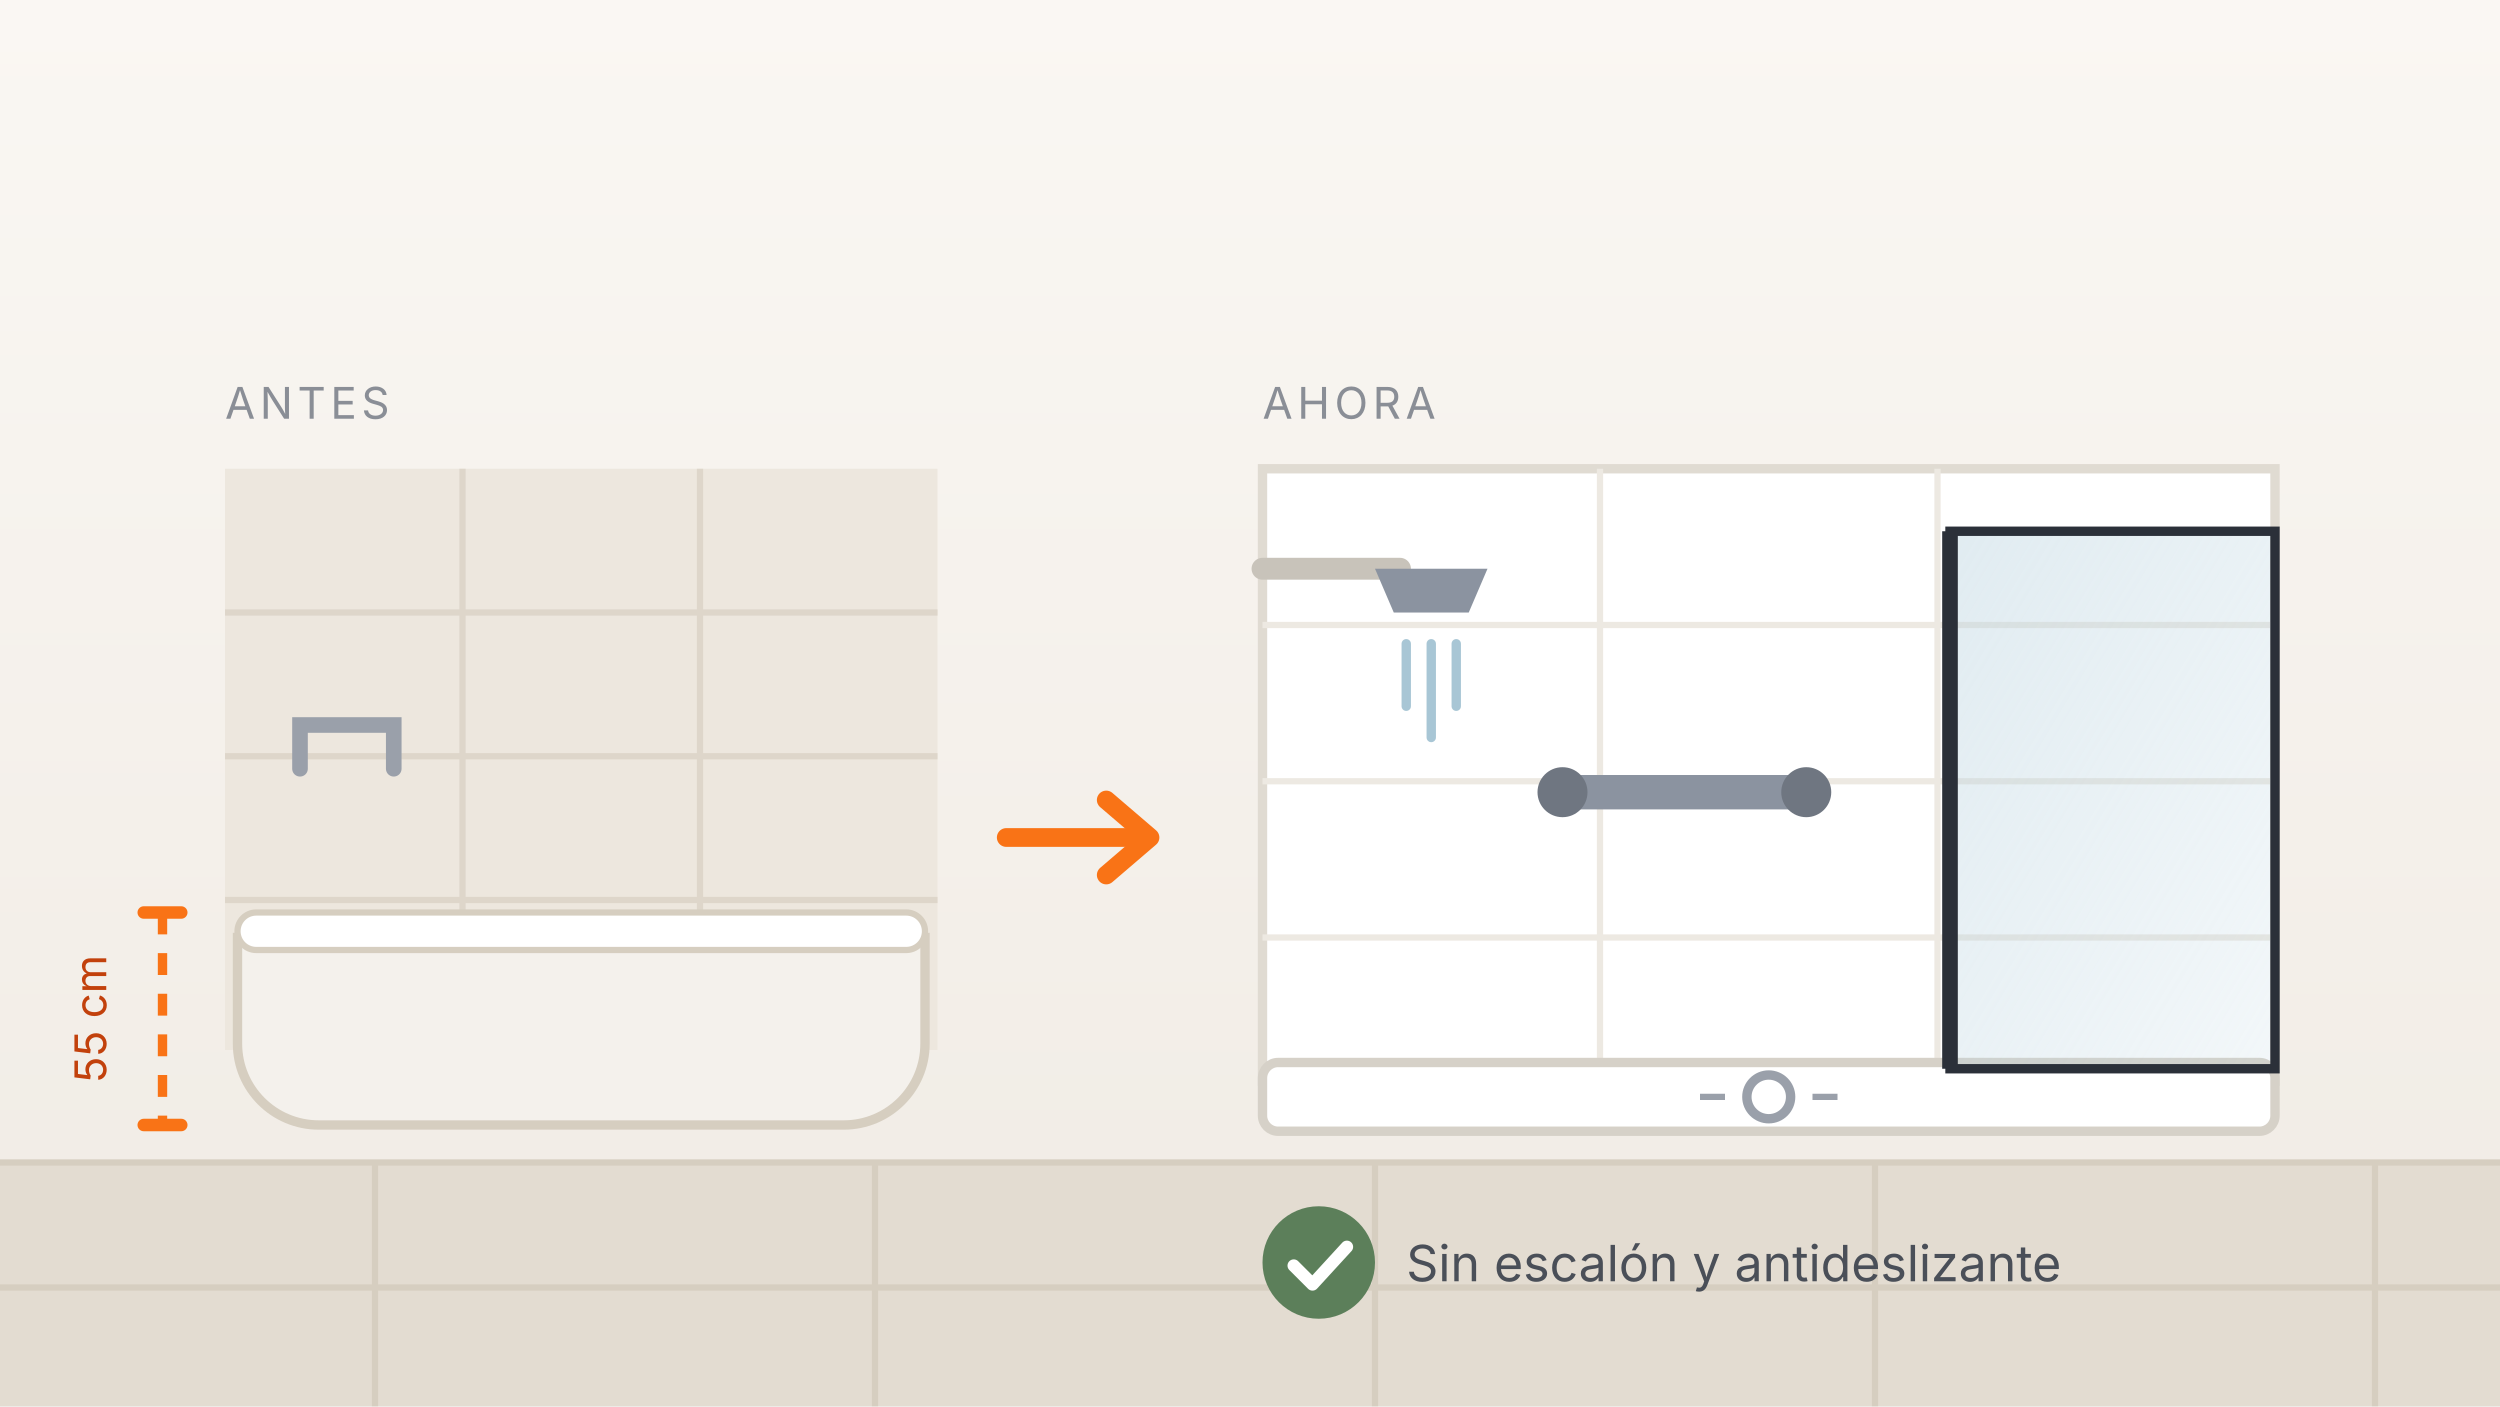
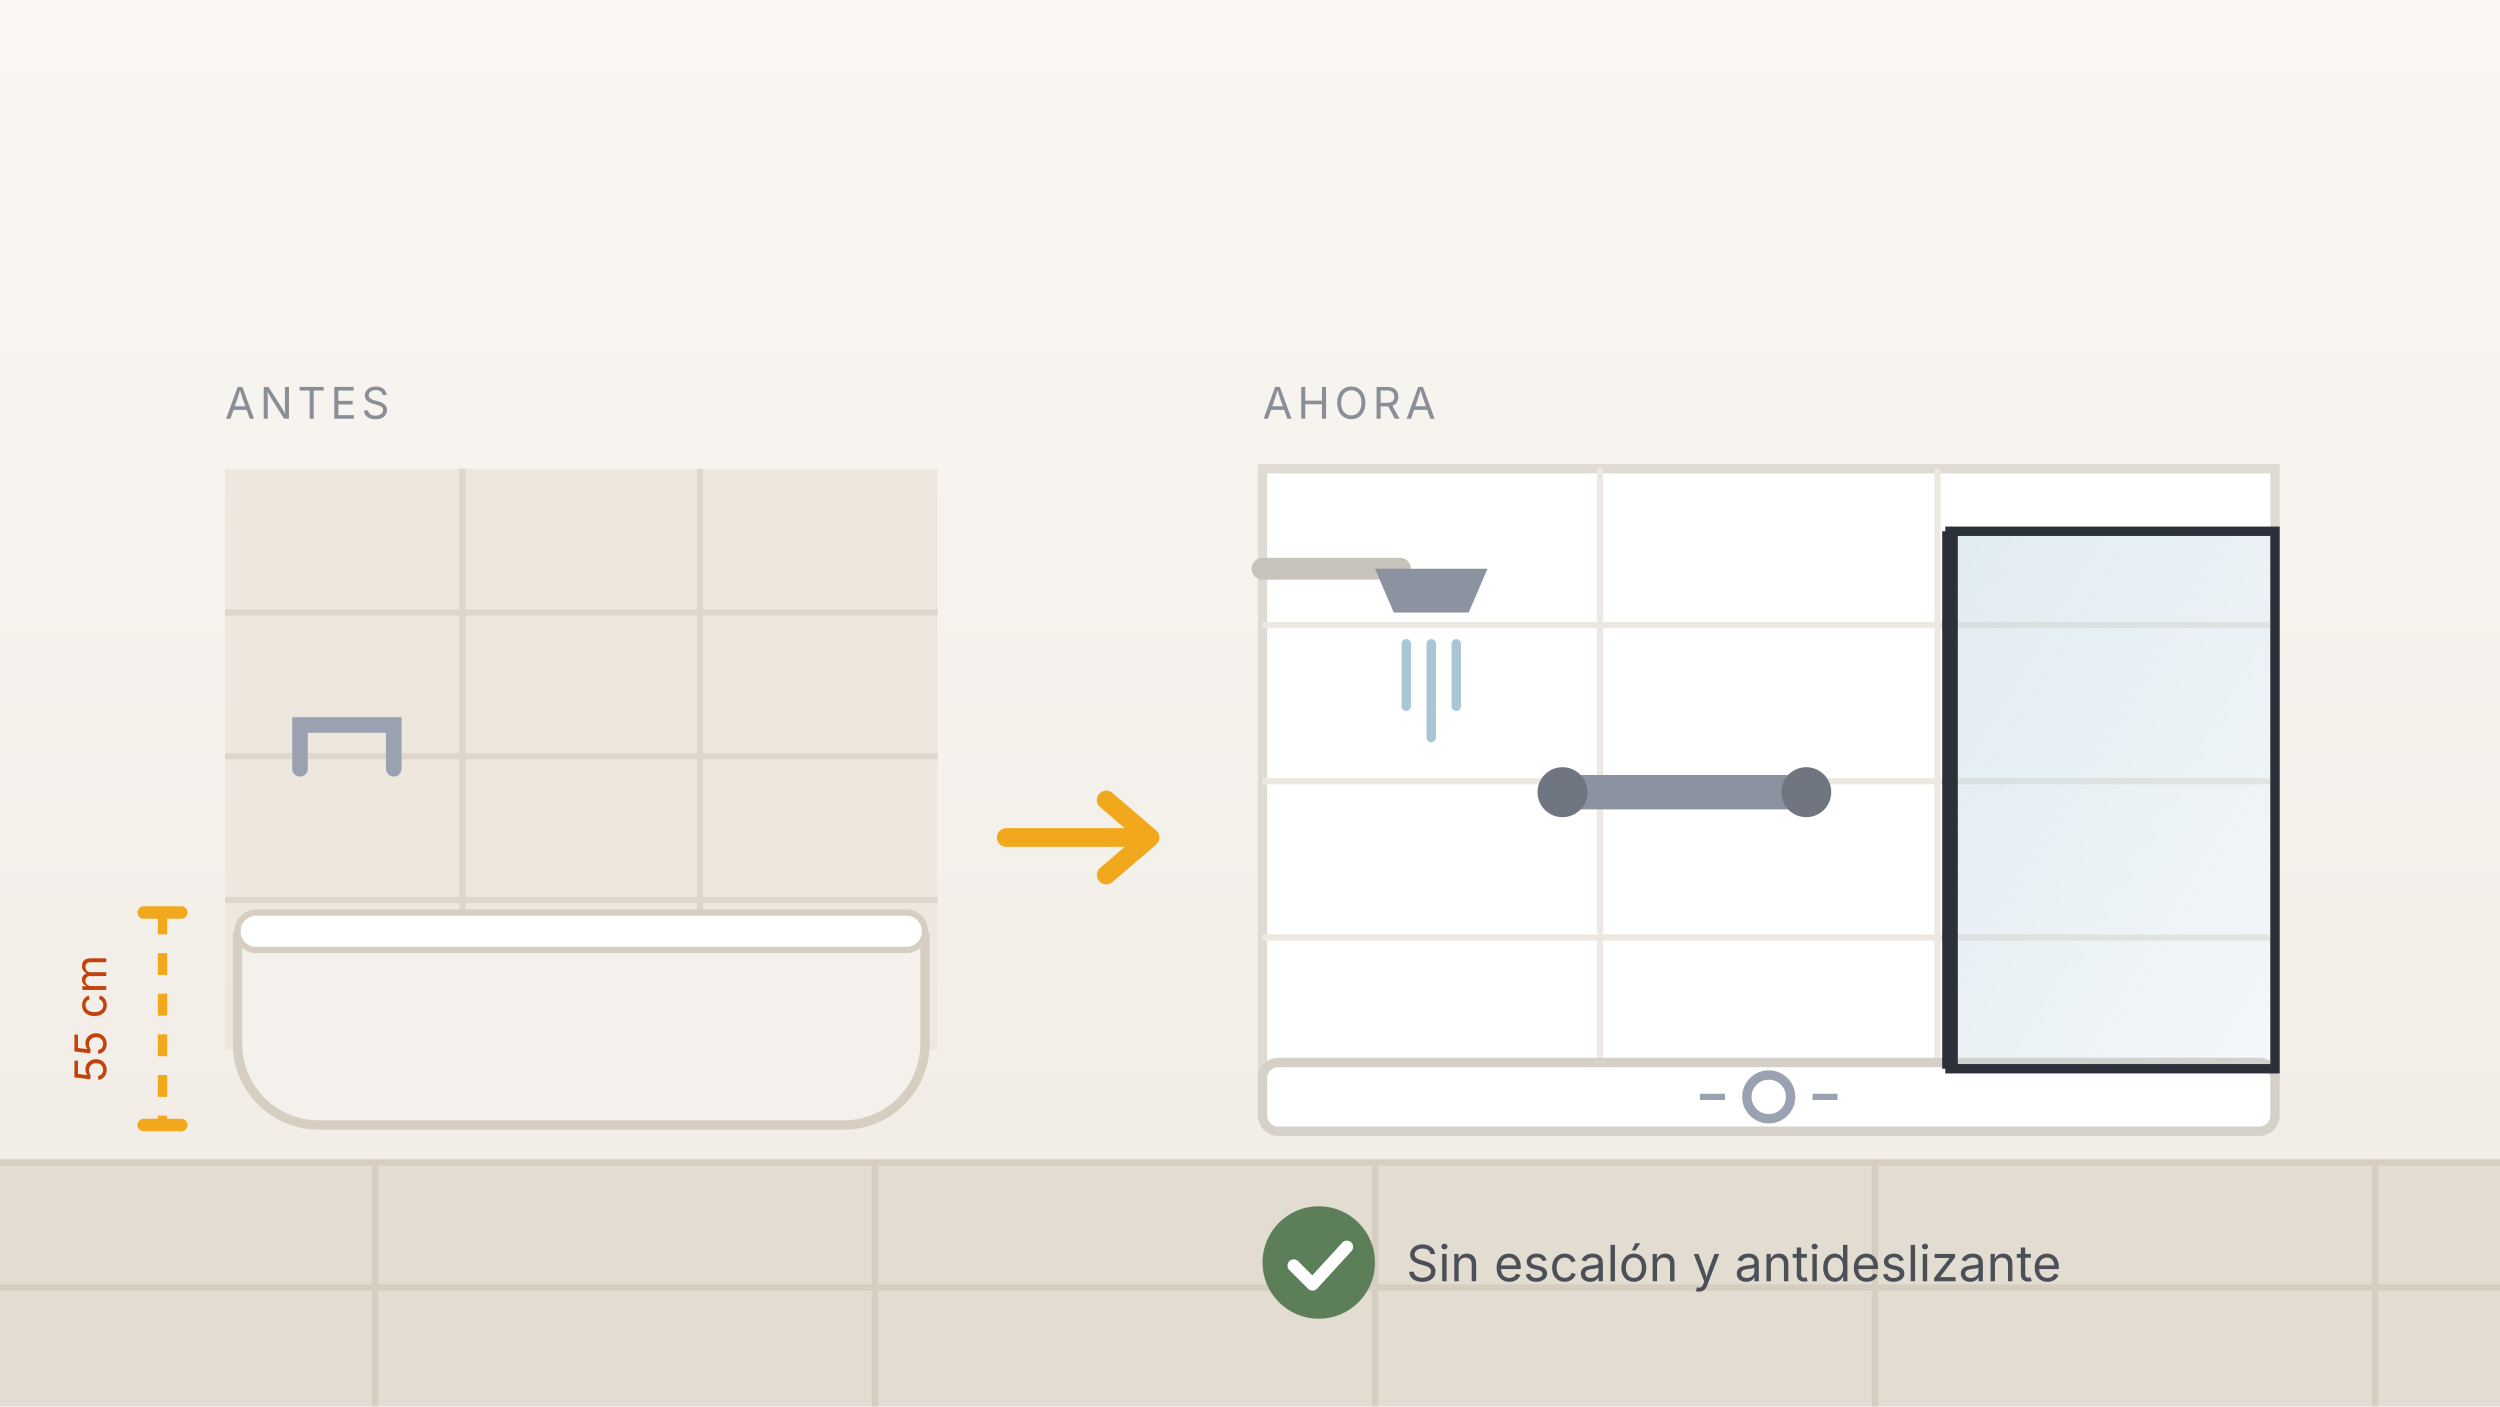
<svg xmlns="http://www.w3.org/2000/svg" viewBox="0 0 800 450" width="800" height="450" role="img" aria-label="Ilustración del cambio de una bañera con escalón de 55 cm por un plato de ducha extraplano con mampara y barra de apoyo">
  <defs>
    <linearGradient id="bd-w" x1="0" y1="0" x2="0" y2="1">
      <stop offset="0" stop-color="#FAF7F3" />
      <stop offset="1" stop-color="#F0EBE4" />
    </linearGradient>
    <linearGradient id="bd-cristal" x1="0" y1="0" x2="1" y2="1">
      <stop offset="0" stop-color="#BBD4E0" stop-opacity=".45" />
      <stop offset="1" stop-color="#BBD4E0" stop-opacity=".18" />
    </linearGradient>
  </defs>
  <rect width="800" height="450" fill="url(#bd-w)" />
  <rect y="372" width="800" height="78" fill="#E3DCD1" />
  <g stroke="#D6CEC0" stroke-width="2">
    <path d="M0 372h800M0 412h800" />
    <path d="M120 372v78M280 372v78M440 372v78M600 372v78M760 372v78" />
  </g>
  <rect x="72" y="150" width="228" height="186" fill="#EDE7DE" />
  <g stroke="#DED6CA" stroke-width="2">
    <path d="M72 196h228M72 242h228M72 288h228" />
    <path d="M148 150v186M224 150v186" />
  </g>
-   <path d="M96 246v-14h30v14" fill="none" stroke="#9AA0AA" stroke-width="5" stroke-linecap="round" />
+   <path d="M96 246v-14h30v14" fill="none" stroke="#9AA2B1" stroke-width="5" stroke-linecap="round" />
  <path d="M76 300h220v34a26 26 0 0 1-26 26H102a26 26 0 0 1-26-26z" fill="#F4F1EC" />
  <path d="M76 300h220v34a26 26 0 0 1-26 26H102a26 26 0 0 1-26-26z" fill="none" stroke="#D6CEC0" stroke-width="3" />
  <rect x="76" y="292" width="220" height="12" rx="6" fill="#FFFFFF" />
  <rect x="76" y="292" width="220" height="12" rx="6" fill="none" stroke="#D6CEC0" stroke-width="2" />
-   <path d="M58 292h-12M58 360h-12" stroke="#F97316" stroke-width="4" stroke-linecap="round" />
-   <path d="M52 292v68" stroke="#F97316" stroke-width="3" stroke-dasharray="7 6" />
+   <path d="M58 292h-12M58 360h-12" stroke="#F2A81C" stroke-width="4" stroke-linecap="round" />
+   <path d="M52 292v68" stroke="#F2A81C" stroke-width="3" stroke-dasharray="7 6" />
  <text x="34" y="326" font-family="Inter, sans-serif" font-size="14" fill="#C2410C" text-anchor="middle" transform="rotate(-90 34 326)">55 cm</text>
  <text x="72" y="134" font-family="Inter, sans-serif" font-size="14" fill="#8A8E96" letter-spacing="1.5">ANTES</text>
-   <g stroke="#F97316" stroke-width="6" fill="none" stroke-linecap="round" stroke-linejoin="round">
+   <g stroke="#F2A81C" stroke-width="6" fill="none" stroke-linecap="round" stroke-linejoin="round">
    <path d="M322 268h44" />
    <path d="M354 256l14 12-14 12" />
  </g>
  <rect x="404" y="150" width="324" height="196" fill="#FFFFFF" />
  <rect x="404" y="150" width="324" height="196" fill="none" stroke="#E0DBD2" stroke-width="3" />
  <g stroke="#EDE9E2" stroke-width="2">
    <path d="M404 200h324M404 250h324M404 300h324" />
    <path d="M512 150v196M620 150v196" />
  </g>
  <path d="M404 182h44" stroke="#C8C3BA" stroke-width="7" stroke-linecap="round" />
  <path d="M440 182 L476 182 L470 196 L446 196 Z" fill="#8B93A0" />
  <g stroke="#9FC0D0" stroke-width="3" stroke-linecap="round" opacity=".9">
    <path d="M450 206v20M458 206v30M466 206v20" />
  </g>
  <rect x="496" y="248" width="86" height="11" rx="5.5" fill="#8B93A0" />
  <circle cx="500" cy="253.5" r="8" fill="#6F7681" />
  <circle cx="578" cy="253.5" r="8" fill="#6F7681" />
  <rect x="404" y="340" width="324" height="22" rx="5" fill="#FFFFFF" />
  <rect x="404" y="340" width="324" height="22" rx="5" fill="none" stroke="#D6D1C8" stroke-width="3" />
-   <circle cx="566" cy="351" r="7" fill="none" stroke="#9AA0AA" stroke-width="3" />
-   <path d="M552 351h-8M580 351h8" stroke="#9AA0AA" stroke-width="2" />
+   <circle cx="566" cy="351" r="7" fill="none" stroke="#9AA2B1" stroke-width="3" />
+   <path d="M552 351h-8M580 351h8" stroke="#9AA2B1" stroke-width="2" />
  <rect x="624" y="170" width="104" height="172" fill="url(#bd-cristal)" />
  <rect x="624" y="170" width="104" height="172" fill="none" stroke="#2B3039" stroke-width="3" />
  <path d="M624 170v172" stroke="#2B3039" stroke-width="5" />
  <text x="404" y="134" font-family="Inter, sans-serif" font-size="14" fill="#8A8E96" letter-spacing="1.5">AHORA</text>
  <g transform="translate(404 386)">
    <circle cx="18" cy="18" r="18" fill="#5C7F5A" />
    <path d="M10 19l6 6 11-12" fill="none" stroke="#fff" stroke-width="4" stroke-linecap="round" stroke-linejoin="round" />
    <text x="46" y="24" font-family="Inter, sans-serif" font-size="16" fill="#4A4F58">Sin escalón y antideslizante</text>
  </g>
</svg>
